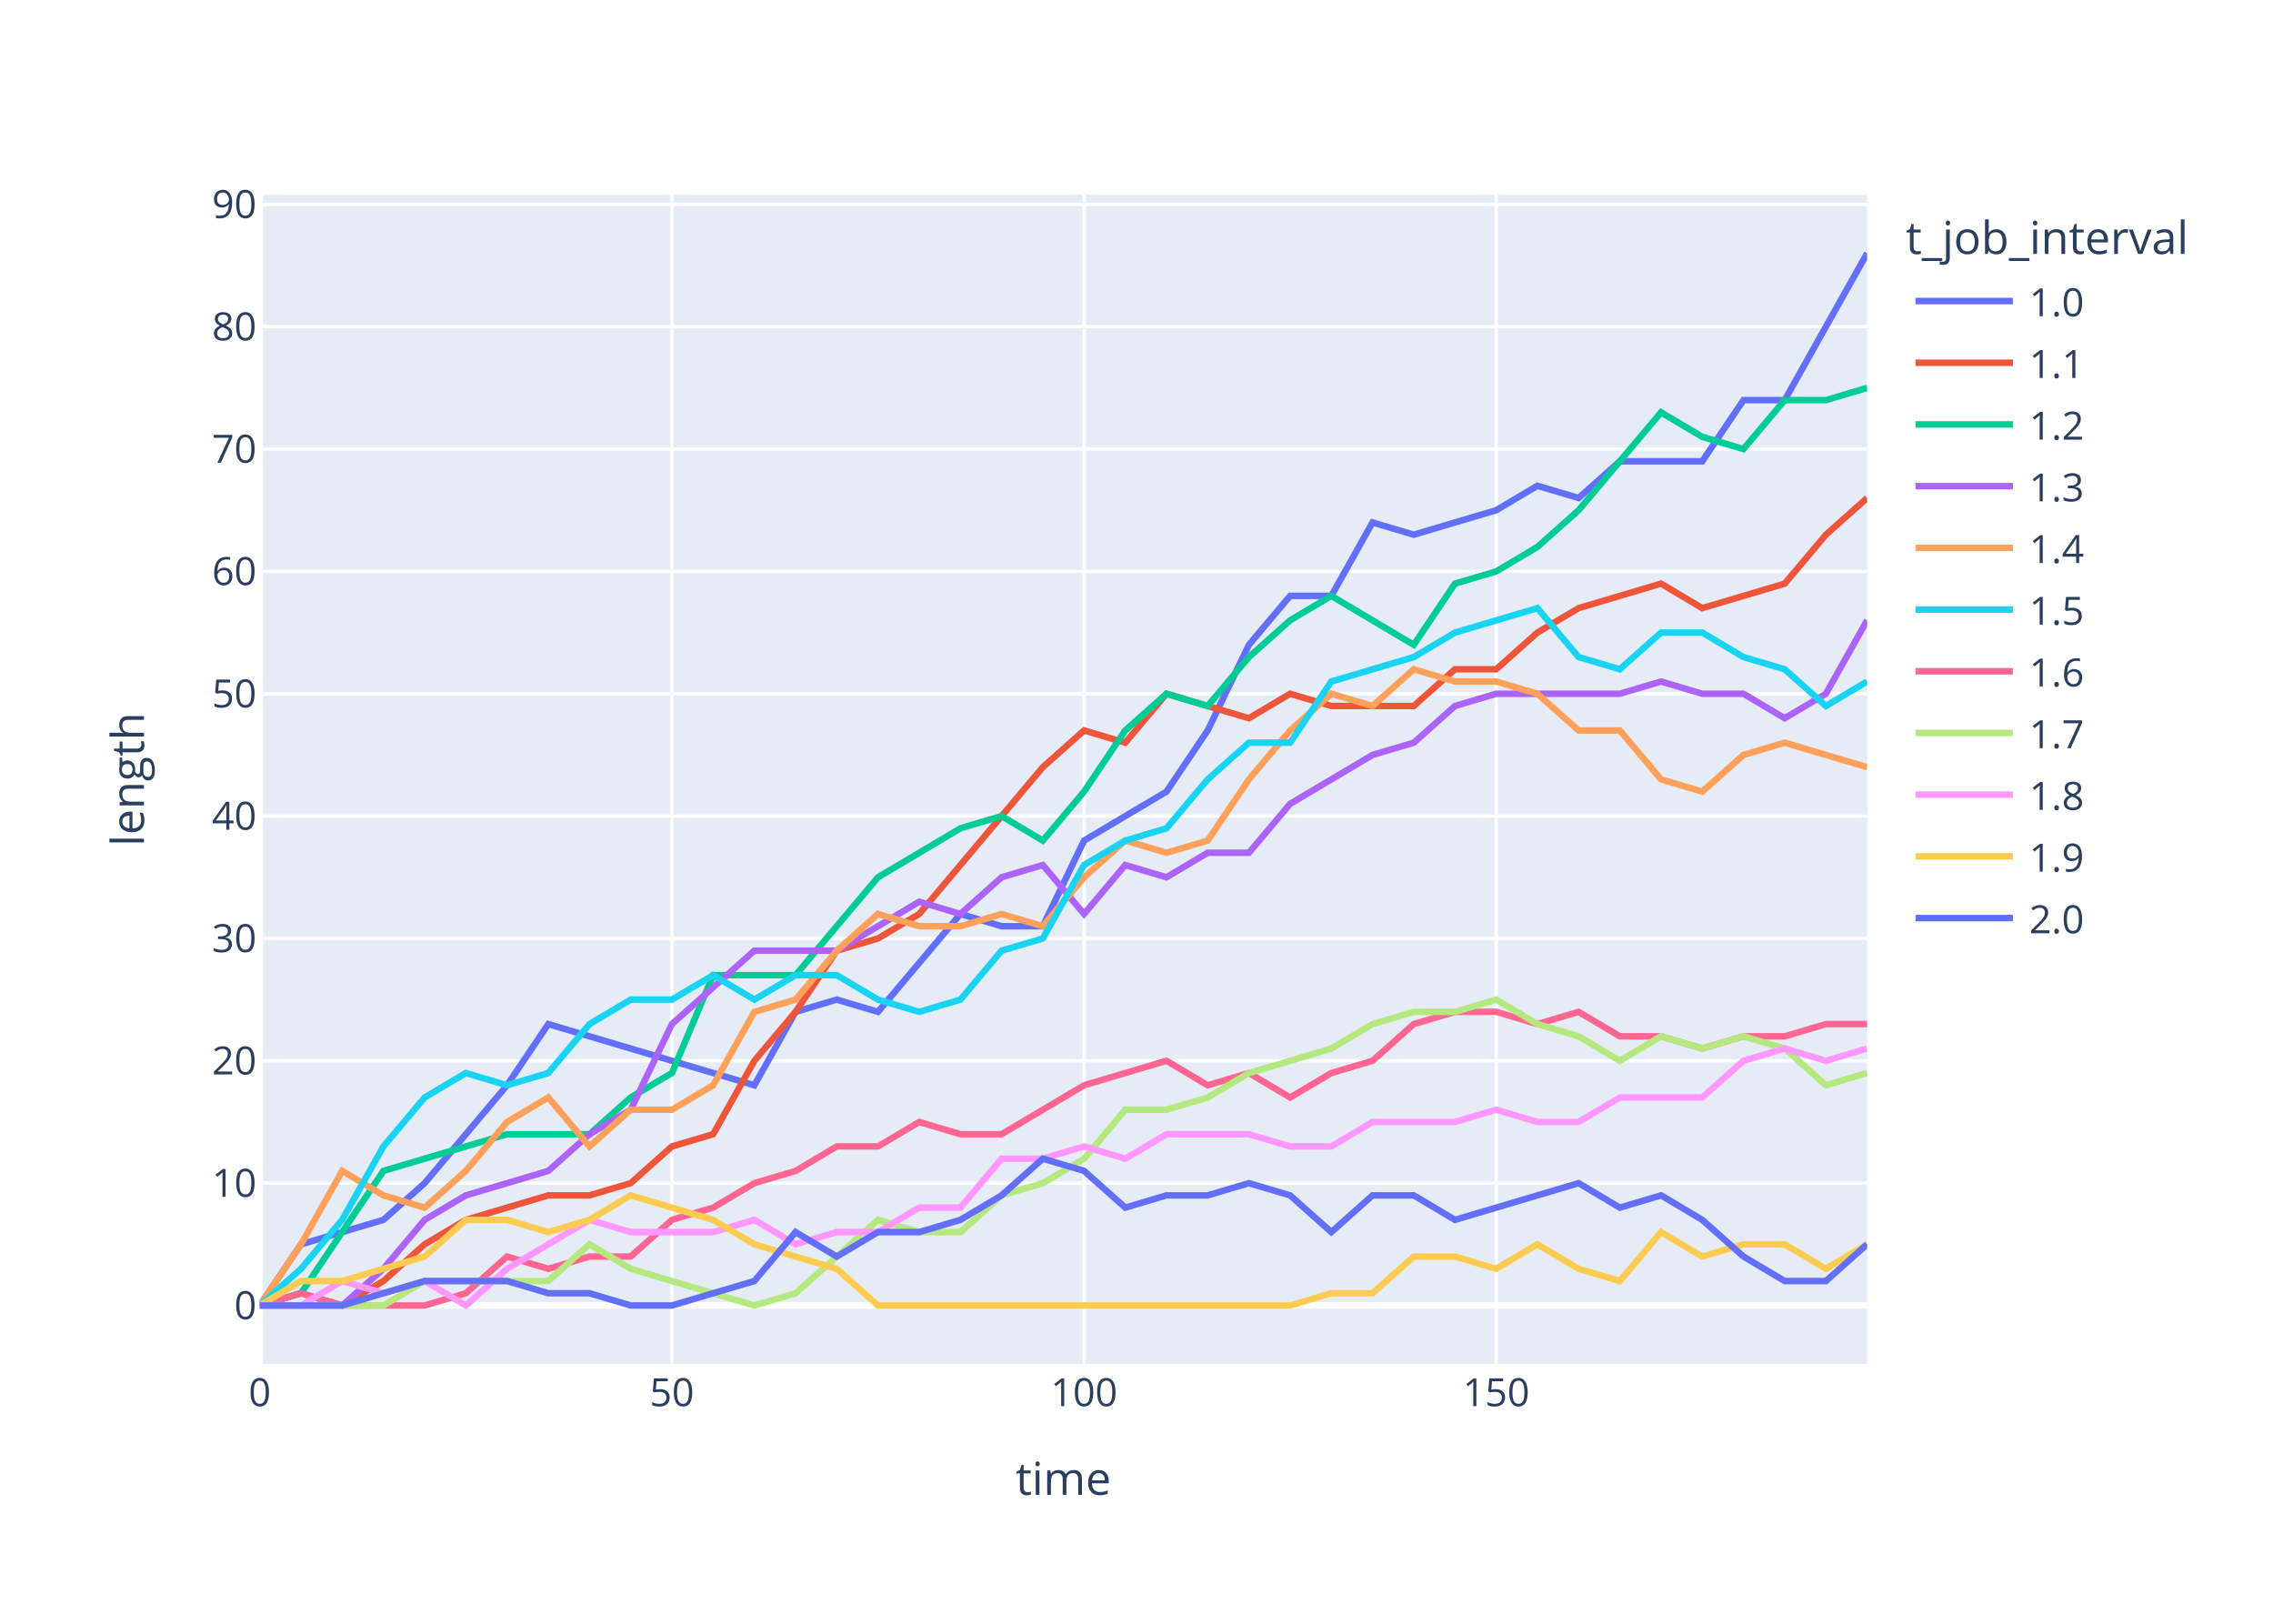
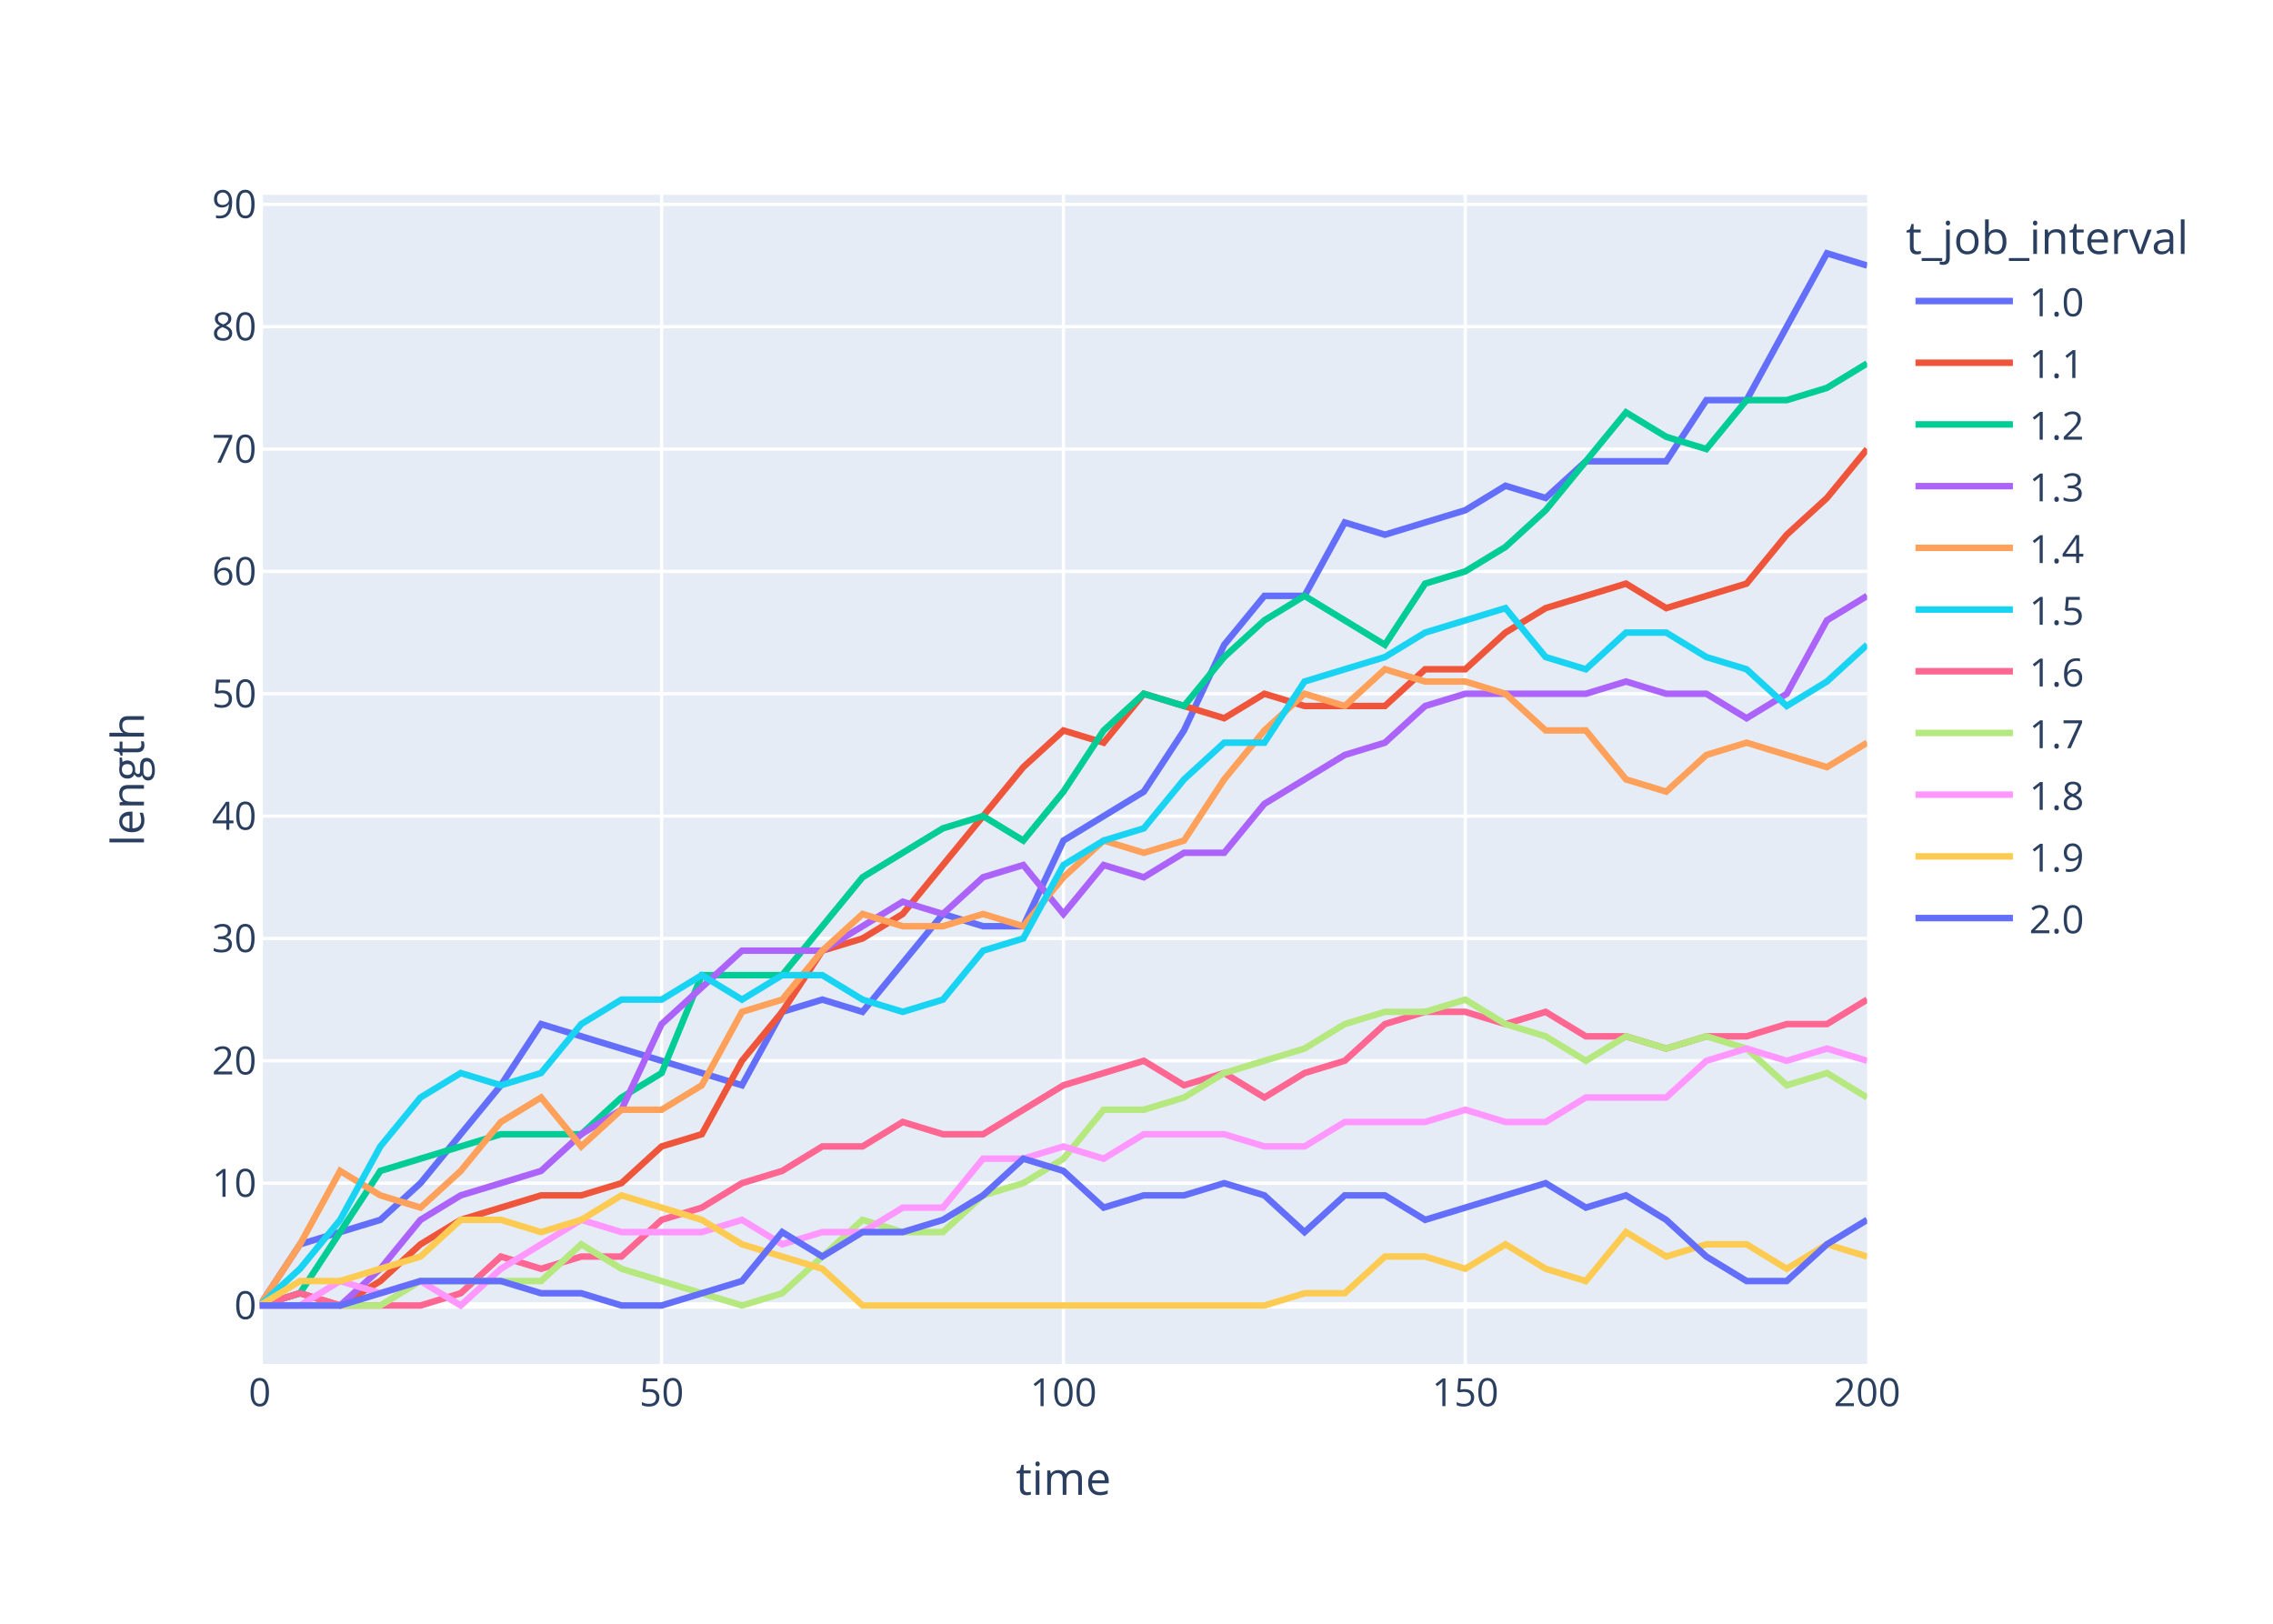
<svg xmlns="http://www.w3.org/2000/svg" class="main-svg" width="700" height="500" style="" viewBox="0 0 700 500">
  <rect x="0" y="0" width="700" height="500" style="fill: rgb(255, 255, 255); fill-opacity: 1;" />
-   <defs id="defs-dd589d">
+   <defs id="defs-349d74">
    <g class="clips">
-       <clipPath id="clipdd589dxyplot" class="plotclip">
+       <clipPath id="clip349d74xyplot" class="plotclip">
        <rect width="495" height="360" />
      </clipPath>
-       <clipPath class="axesclip" id="clipdd589dx">
+       <clipPath class="axesclip" id="clip349d74x">
        <rect x="80" y="0" width="495" height="500" />
      </clipPath>
-       <clipPath class="axesclip" id="clipdd589dy">
+       <clipPath class="axesclip" id="clip349d74y">
        <rect x="0" y="60" width="700" height="360" />
      </clipPath>
-       <clipPath class="axesclip" id="clipdd589dxy">
+       <clipPath class="axesclip" id="clip349d74xy">
        <rect x="80" y="60" width="495" height="360" />
      </clipPath>
    </g>
    <g class="gradients" />
    <g class="patterns" />
  </defs>
  <g class="bglayer">
    <rect class="bg" x="80" y="60" width="495" height="360" style="fill: rgb(229, 236, 246); fill-opacity: 1; stroke-width: 0;" />
  </g>
  <g class="layer-below">
    <g class="imagelayer" />
    <g class="shapelayer" />
  </g>
  <g class="cartesianlayer">
    <g class="subplot xy">
      <g class="layer-subplot">
        <g class="shapelayer" />
        <g class="imagelayer" />
      </g>
      <g class="minor-gridlayer">
        <g class="x" />
        <g class="y" />
      </g>
      <g class="gridlayer">
        <g class="x">
-           <path class="xgrid crisp" transform="translate(206.92,0)" d="M0,60v360" style="stroke: rgb(255, 255, 255); stroke-opacity: 1; stroke-width: 1px;" />
-           <path class="xgrid crisp" transform="translate(333.85,0)" d="M0,60v360" style="stroke: rgb(255, 255, 255); stroke-opacity: 1; stroke-width: 1px;" />
-           <path class="xgrid crisp" transform="translate(460.77,0)" d="M0,60v360" style="stroke: rgb(255, 255, 255); stroke-opacity: 1; stroke-width: 1px;" />
+           <path class="xgrid crisp" transform="translate(203.75,0)" d="M0,60v360" style="stroke: rgb(255, 255, 255); stroke-opacity: 1; stroke-width: 1px;" />
+           <path class="xgrid crisp" transform="translate(327.5,0)" d="M0,60v360" style="stroke: rgb(255, 255, 255); stroke-opacity: 1; stroke-width: 1px;" />
+           <path class="xgrid crisp" transform="translate(451.25,0)" d="M0,60v360" style="stroke: rgb(255, 255, 255); stroke-opacity: 1; stroke-width: 1px;" />
        </g>
        <g class="y">
          <path class="ygrid crisp" transform="translate(0,364.33)" d="M80,0h495" style="stroke: rgb(255, 255, 255); stroke-opacity: 1; stroke-width: 1px;" />
          <path class="ygrid crisp" transform="translate(0,326.65)" d="M80,0h495" style="stroke: rgb(255, 255, 255); stroke-opacity: 1; stroke-width: 1px;" />
          <path class="ygrid crisp" transform="translate(0,288.98)" d="M80,0h495" style="stroke: rgb(255, 255, 255); stroke-opacity: 1; stroke-width: 1px;" />
          <path class="ygrid crisp" transform="translate(0,251.3)" d="M80,0h495" style="stroke: rgb(255, 255, 255); stroke-opacity: 1; stroke-width: 1px;" />
          <path class="ygrid crisp" transform="translate(0,213.63)" d="M80,0h495" style="stroke: rgb(255, 255, 255); stroke-opacity: 1; stroke-width: 1px;" />
          <path class="ygrid crisp" transform="translate(0,175.95)" d="M80,0h495" style="stroke: rgb(255, 255, 255); stroke-opacity: 1; stroke-width: 1px;" />
          <path class="ygrid crisp" transform="translate(0,138.28)" d="M80,0h495" style="stroke: rgb(255, 255, 255); stroke-opacity: 1; stroke-width: 1px;" />
          <path class="ygrid crisp" transform="translate(0,100.6)" d="M80,0h495" style="stroke: rgb(255, 255, 255); stroke-opacity: 1; stroke-width: 1px;" />
          <path class="ygrid crisp" transform="translate(0,62.93)" d="M80,0h495" style="stroke: rgb(255, 255, 255); stroke-opacity: 1; stroke-width: 1px;" />
        </g>
      </g>
      <g class="zerolinelayer">
        <path class="xzl zl crisp" transform="translate(80,0)" d="M0,60v360" style="stroke: rgb(255, 255, 255); stroke-opacity: 1; stroke-width: 2px;" />
        <path class="yzl zl crisp" transform="translate(0,402)" d="M80,0h495" style="stroke: rgb(255, 255, 255); stroke-opacity: 1; stroke-width: 2px;" />
      </g>
      <g class="layer-between">
        <g class="shapelayer" />
        <g class="imagelayer" />
      </g>
      <path class="xlines-below" />
      <path class="ylines-below" />
      <g class="overlines-below" />
      <g class="xaxislayer-below" />
      <g class="yaxislayer-below" />
      <g class="overaxes-below" />
      <g class="overplot">
-         <g class="xy" transform="translate(80,60)" clip-path="url(#clipdd589dxyplot)">
+         <g class="xy" transform="translate(80,60)" clip-path="url(#clip349d74xyplot)">
          <g class="scatterlayer mlayer">
-             <g class="trace scatter tracefd3d05" style="stroke-miterlimit: 2; opacity: 1;">
-               <g class="fills" />
-               <g class="errorbars" />
-               <g class="lines">
-                 <path class="js-line" d="M0,342L12.69,323.16L25.38,319.4L38.08,315.63L50.77,304.33L76.15,274.19L88.85,255.35L152.31,274.19L165,251.58L177.69,247.81L190.38,251.58L215.77,221.44L228.46,225.21L241.15,225.21L253.85,198.84L279.23,183.77L291.92,164.93L304.62,138.56L317.31,123.49L330,123.49L342.69,100.88L355.38,104.65L368.08,100.88L380.77,97.12L393.46,89.58L406.15,93.35L418.85,82.05L444.23,82.05L456.92,63.21L469.62,63.21L482.31,40.6L495,18" style="vector-effect: none; fill: none; stroke: rgb(99, 110, 250); stroke-opacity: 1; stroke-width: 2px; opacity: 1;" />
-               </g>
-               <g class="points" />
-               <g class="text" />
-             </g>
-             <g class="trace scatter trace87a153" style="stroke-miterlimit: 2; opacity: 1;">
-               <g class="fills" />
-               <g class="errorbars" />
-               <g class="lines">
-                 <path class="js-line" d="M0,342L12.69,338.23L25.38,342L38.08,334.47L50.77,323.16L63.46,315.63L76.15,311.86L88.85,308.09L101.54,308.09L114.23,304.33L126.92,293.02L139.62,289.26L152.31,266.65L165,251.58L177.69,232.74L190.38,228.98L203.08,221.44L241.15,176.23L253.85,164.93L266.54,168.7L279.23,153.63L304.62,161.16L317.31,153.63L330,157.4L342.69,157.4L355.38,157.4L368.08,146.09L380.77,146.09L393.46,134.79L406.15,127.26L418.85,123.49L431.54,119.72L444.23,127.26L469.62,119.72L482.31,104.65L495,93.35" style="vector-effect: none; fill: none; stroke: rgb(239, 85, 59); stroke-opacity: 1; stroke-width: 2px; opacity: 1;" />
-               </g>
-               <g class="points" />
-               <g class="text" />
-             </g>
-             <g class="trace scatter trace571d6c" style="stroke-miterlimit: 2; opacity: 1;">
-               <g class="fills" />
-               <g class="errorbars" />
-               <g class="lines">
-                 <path class="js-line" d="M0,342L12.69,338.23L25.38,319.4L38.08,300.56L50.77,296.79L76.15,289.26L88.85,289.26L101.54,289.26L114.23,277.95L126.92,270.42L139.62,240.28L165,240.28L177.69,225.21L190.38,210.14L203.08,202.6L215.77,195.07L228.46,191.3L241.15,198.84L253.85,183.77L266.54,164.93L279.23,153.63L291.92,157.4L304.62,142.33L317.31,131.02L330,123.49L355.38,138.56L368.08,119.72L380.77,115.95L393.46,108.42L406.15,97.12L418.85,82.05L431.54,66.98L444.23,74.51L456.92,78.28L469.62,63.21L482.31,63.21L495,59.44" style="vector-effect: none; fill: none; stroke: rgb(0, 204, 150); stroke-opacity: 1; stroke-width: 2px; opacity: 1;" />
-               </g>
-               <g class="points" />
-               <g class="text" />
-             </g>
-             <g class="trace scatter trace5e6391" style="stroke-miterlimit: 2; opacity: 1;">
-               <g class="fills" />
-               <g class="errorbars" />
-               <g class="lines">
-                 <path class="js-line" d="M0,342L25.38,342L38.08,330.7L50.77,315.63L63.46,308.09L88.85,300.56L101.54,289.26L114.23,281.72L126.92,255.35L152.31,232.74L165,232.74L177.69,232.74L190.38,225.21L203.08,217.67L215.77,221.44L228.46,210.14L241.15,206.37L253.85,221.44L266.54,206.37L279.23,210.14L291.92,202.6L304.62,202.6L317.31,187.53L342.69,172.47L355.38,168.7L368.08,157.4L380.77,153.63L418.85,153.63L431.54,149.86L444.23,153.63L456.92,153.63L469.62,161.16L482.31,153.63L495,131.02" style="vector-effect: none; fill: none; stroke: rgb(171, 99, 250); stroke-opacity: 1; stroke-width: 2px; opacity: 1;" />
-               </g>
-               <g class="points" />
-               <g class="text" />
-             </g>
-             <g class="trace scatter trace33246c" style="stroke-miterlimit: 2; opacity: 1;">
-               <g class="fills" />
-               <g class="errorbars" />
-               <g class="lines">
-                 <path class="js-line" d="M0,342L12.69,323.16L25.38,300.56L38.08,308.09L50.77,311.86L63.46,300.56L76.15,285.49L88.85,277.95L101.54,293.02L114.23,281.72L126.92,281.72L139.62,274.19L152.31,251.58L165,247.81L177.69,232.74L190.38,221.44L203.08,225.21L215.77,225.21L228.46,221.44L241.15,225.21L253.85,210.14L266.54,198.84L279.23,202.6L291.92,198.84L304.62,180L317.31,164.93L330,153.63L342.69,157.4L355.38,146.09L368.08,149.86L380.77,149.86L393.46,153.63L406.15,164.93L418.85,164.93L431.54,180L444.23,183.77L456.92,172.47L469.62,168.7L482.31,172.47L495,176.23" style="vector-effect: none; fill: none; stroke: rgb(255, 161, 90); stroke-opacity: 1; stroke-width: 2px; opacity: 1;" />
-               </g>
-               <g class="points" />
-               <g class="text" />
-             </g>
-             <g class="trace scatter trace451ac7" style="stroke-miterlimit: 2; opacity: 1;">
-               <g class="fills" />
-               <g class="errorbars" />
-               <g class="lines">
-                 <path class="js-line" d="M0,342L12.69,330.7L25.38,315.63L38.08,293.02L50.77,277.95L63.46,270.42L76.15,274.19L88.85,270.42L101.54,255.35L114.23,247.81L126.92,247.81L139.62,240.28L152.31,247.81L165,240.28L177.69,240.28L190.38,247.81L203.08,251.58L215.77,247.81L228.46,232.74L241.15,228.98L253.85,206.37L266.54,198.84L279.23,195.07L291.92,180L304.62,168.7L317.31,168.7L330,149.86L355.38,142.33L368.08,134.79L393.46,127.26L406.15,142.33L418.85,146.09L431.54,134.79L444.23,134.79L456.92,142.33L469.62,146.09L482.31,157.4L495,149.86" style="vector-effect: none; fill: none; stroke: rgb(25, 211, 243); stroke-opacity: 1; stroke-width: 2px; opacity: 1;" />
-               </g>
-               <g class="points" />
-               <g class="text" />
-             </g>
-             <g class="trace scatter trace83608b" style="stroke-miterlimit: 2; opacity: 1;">
-               <g class="fills" />
-               <g class="errorbars" />
-               <g class="lines">
-                 <path class="js-line" d="M0,342L12.69,338.23L25.38,342L50.77,342L63.46,338.23L76.15,326.93L88.85,330.7L101.54,326.93L114.23,326.93L126.92,315.63L139.62,311.86L152.31,304.33L165,300.56L177.69,293.02L190.38,293.02L203.08,285.49L215.77,289.26L228.46,289.26L241.15,281.72L253.85,274.19L266.54,270.42L279.23,266.65L291.92,274.19L304.62,270.42L317.31,277.95L330,270.42L342.69,266.65L355.38,255.35L368.08,251.58L380.77,251.58L393.46,255.35L406.15,251.58L418.85,259.12L431.54,259.12L444.23,262.88L456.92,259.12L469.62,259.12L482.31,255.35L495,255.35" style="vector-effect: none; fill: none; stroke: rgb(255, 102, 146); stroke-opacity: 1; stroke-width: 2px; opacity: 1;" />
-               </g>
-               <g class="points" />
-               <g class="text" />
-             </g>
-             <g class="trace scatter tracea52b8c" style="stroke-miterlimit: 2; opacity: 1;">
-               <g class="fills" />
-               <g class="errorbars" />
-               <g class="lines">
-                 <path class="js-line" d="M0,342L38.08,342L50.77,334.47L88.85,334.47L101.54,323.16L114.23,330.7L126.92,334.47L152.31,342L165,338.23L190.38,315.63L203.08,319.4L215.77,319.4L228.46,308.09L241.15,304.33L253.85,296.79L266.54,281.72L279.23,281.72L291.92,277.95L304.62,270.42L330,262.88L342.69,255.35L355.38,251.58L368.08,251.58L380.77,247.81L393.46,255.35L406.15,259.12L418.85,266.65L431.54,259.12L444.23,262.88L456.92,259.12L469.62,262.88L482.31,274.19L495,270.42" style="vector-effect: none; fill: none; stroke: rgb(182, 232, 128); stroke-opacity: 1; stroke-width: 2px; opacity: 1;" />
-               </g>
-               <g class="points" />
-               <g class="text" />
-             </g>
-             <g class="trace scatter trace6f8b2d" style="stroke-miterlimit: 2; opacity: 1;">
-               <g class="fills" />
-               <g class="errorbars" />
-               <g class="lines">
-                 <path class="js-line" d="M0,342L12.69,342L25.38,334.47L38.08,338.23L50.77,334.47L63.46,342L76.15,330.7L101.54,315.63L114.23,319.4L139.62,319.4L152.31,315.63L165,323.16L177.69,319.4L190.38,319.4L203.08,311.86L215.77,311.86L228.46,296.79L241.15,296.79L253.85,293.02L266.54,296.79L279.23,289.26L304.62,289.26L317.31,293.02L330,293.02L342.69,285.49L368.08,285.49L380.77,281.72L393.46,285.49L406.15,285.49L418.85,277.95L431.54,277.95L444.23,277.95L456.92,266.65L469.62,262.88L482.31,266.65L495,262.88" style="vector-effect: none; fill: none; stroke: rgb(255, 151, 255); stroke-opacity: 1; stroke-width: 2px; opacity: 1;" />
-               </g>
-               <g class="points" />
-               <g class="text" />
-             </g>
-             <g class="trace scatter tracebe7e56" style="stroke-miterlimit: 2; opacity: 1;">
-               <g class="fills" />
-               <g class="errorbars" />
-               <g class="lines">
-                 <path class="js-line" d="M0,342L12.69,334.47L25.38,334.47L50.77,326.93L63.46,315.63L76.15,315.63L88.85,319.4L101.54,315.63L114.23,308.09L139.62,315.63L152.31,323.16L177.69,330.7L190.38,342L317.31,342L330,338.23L342.69,338.23L355.38,326.93L368.08,326.93L380.77,330.7L393.46,323.16L406.15,330.7L418.85,334.47L431.54,319.4L444.23,326.93L456.92,323.16L469.62,323.16L482.31,330.7L495,323.16" style="vector-effect: none; fill: none; stroke: rgb(254, 203, 82); stroke-opacity: 1; stroke-width: 2px; opacity: 1;" />
-               </g>
-               <g class="points" />
-               <g class="text" />
-             </g>
-             <g class="trace scatter trace6c7048" style="stroke-miterlimit: 2; opacity: 1;">
-               <g class="fills" />
-               <g class="errorbars" />
-               <g class="lines">
-                 <path class="js-line" d="M0,342L25.38,342L38.08,338.23L50.77,334.47L63.46,334.47L76.15,334.47L88.85,338.23L101.54,338.23L114.23,342L126.92,342L139.62,338.23L152.31,334.47L165,319.4L177.69,326.93L190.38,319.4L203.08,319.4L215.77,315.63L228.46,308.09L241.15,296.79L253.85,300.56L266.54,311.86L279.23,308.09L291.92,308.09L304.62,304.33L317.31,308.09L330,319.4L342.69,308.09L355.38,308.09L368.08,315.63L406.15,304.33L418.85,311.86L431.54,308.09L444.23,315.63L456.92,326.93L469.62,334.47L482.31,334.47L495,323.16" style="vector-effect: none; fill: none; stroke: rgb(99, 110, 250); stroke-opacity: 1; stroke-width: 2px; opacity: 1;" />
+             <g class="trace scatter trace9bdd4f" style="stroke-miterlimit: 2; opacity: 1;">
+               <g class="fills" />
+               <g class="errorbars" />
+               <g class="lines">
+                 <path class="js-line" d="M0,342L12.38,323.16L24.75,319.4L37.13,315.63L49.5,304.33L74.25,274.19L86.63,255.35L148.5,274.19L160.88,251.58L173.25,247.81L185.63,251.58L210.38,221.44L222.75,225.21L235.13,225.21L247.5,198.84L272.25,183.77L284.63,164.93L297,138.56L309.38,123.49L321.75,123.49L334.13,100.88L346.5,104.65L358.88,100.88L371.25,97.12L383.63,89.58L396,93.35L408.38,82.05L433.13,82.05L445.5,63.21L457.88,63.21L470.25,40.6L482.63,18L495,21.77" style="vector-effect: none; fill: none; stroke: rgb(99, 110, 250); stroke-opacity: 1; stroke-width: 2px; opacity: 1;" />
+               </g>
+               <g class="points" />
+               <g class="text" />
+             </g>
+             <g class="trace scatter trace83ae95" style="stroke-miterlimit: 2; opacity: 1;">
+               <g class="fills" />
+               <g class="errorbars" />
+               <g class="lines">
+                 <path class="js-line" d="M0,342L12.38,338.23L24.75,342L37.13,334.47L49.5,323.16L61.88,315.63L74.25,311.86L86.63,308.09L99,308.09L111.38,304.33L123.75,293.02L136.13,289.26L148.5,266.65L160.88,251.58L173.25,232.74L185.63,228.98L198,221.44L235.13,176.23L247.5,164.93L259.88,168.7L272.25,153.63L297,161.16L309.38,153.63L321.75,157.4L334.13,157.4L346.5,157.4L358.88,146.09L371.25,146.09L383.63,134.79L396,127.26L408.38,123.49L420.75,119.72L433.13,127.26L457.88,119.72L470.25,104.65L482.63,93.35L495,78.28" style="vector-effect: none; fill: none; stroke: rgb(239, 85, 59); stroke-opacity: 1; stroke-width: 2px; opacity: 1;" />
+               </g>
+               <g class="points" />
+               <g class="text" />
+             </g>
+             <g class="trace scatter trace5b0052" style="stroke-miterlimit: 2; opacity: 1;">
+               <g class="fills" />
+               <g class="errorbars" />
+               <g class="lines">
+                 <path class="js-line" d="M0,342L12.38,338.23L24.75,319.4L37.13,300.56L49.5,296.79L74.25,289.26L86.63,289.26L99,289.26L111.38,277.95L123.75,270.42L136.13,240.28L160.88,240.28L173.25,225.21L185.63,210.14L198,202.6L210.38,195.07L222.75,191.3L235.13,198.84L247.5,183.77L259.88,164.93L272.25,153.63L284.63,157.4L297,142.33L309.38,131.02L321.75,123.49L346.5,138.56L358.88,119.72L371.25,115.95L383.63,108.42L396,97.12L408.38,82.05L420.75,66.98L433.13,74.51L445.5,78.28L457.88,63.21L470.25,63.21L482.63,59.44L495,51.91" style="vector-effect: none; fill: none; stroke: rgb(0, 204, 150); stroke-opacity: 1; stroke-width: 2px; opacity: 1;" />
+               </g>
+               <g class="points" />
+               <g class="text" />
+             </g>
+             <g class="trace scatter trace00ab51" style="stroke-miterlimit: 2; opacity: 1;">
+               <g class="fills" />
+               <g class="errorbars" />
+               <g class="lines">
+                 <path class="js-line" d="M0,342L24.75,342L37.13,330.7L49.5,315.63L61.88,308.09L86.63,300.56L99,289.26L111.38,281.72L123.75,255.35L148.5,232.74L160.88,232.74L173.25,232.74L185.63,225.21L198,217.67L210.38,221.44L222.75,210.14L235.13,206.37L247.5,221.44L259.88,206.37L272.25,210.14L284.63,202.6L297,202.6L309.38,187.53L334.13,172.47L346.5,168.7L358.88,157.4L371.25,153.63L408.38,153.63L420.75,149.86L433.13,153.63L445.5,153.63L457.88,161.16L470.25,153.63L482.63,131.02L495,123.49" style="vector-effect: none; fill: none; stroke: rgb(171, 99, 250); stroke-opacity: 1; stroke-width: 2px; opacity: 1;" />
+               </g>
+               <g class="points" />
+               <g class="text" />
+             </g>
+             <g class="trace scatter trace992e6e" style="stroke-miterlimit: 2; opacity: 1;">
+               <g class="fills" />
+               <g class="errorbars" />
+               <g class="lines">
+                 <path class="js-line" d="M0,342L12.38,323.16L24.75,300.56L37.13,308.09L49.5,311.86L61.88,300.56L74.25,285.49L86.63,277.95L99,293.02L111.38,281.72L123.75,281.72L136.13,274.19L148.5,251.58L160.88,247.81L173.25,232.74L185.63,221.44L198,225.21L210.38,225.21L222.75,221.44L235.13,225.21L247.5,210.14L259.88,198.84L272.25,202.6L284.63,198.84L297,180L309.38,164.93L321.75,153.63L334.13,157.4L346.5,146.09L358.88,149.86L371.25,149.86L383.63,153.63L396,164.93L408.38,164.93L420.75,180L433.13,183.77L445.5,172.47L457.88,168.7L470.25,172.47L482.63,176.23L495,168.7" style="vector-effect: none; fill: none; stroke: rgb(255, 161, 90); stroke-opacity: 1; stroke-width: 2px; opacity: 1;" />
+               </g>
+               <g class="points" />
+               <g class="text" />
+             </g>
+             <g class="trace scatter traceb2cb79" style="stroke-miterlimit: 2; opacity: 1;">
+               <g class="fills" />
+               <g class="errorbars" />
+               <g class="lines">
+                 <path class="js-line" d="M0,342L12.38,330.7L24.75,315.63L37.13,293.02L49.5,277.95L61.88,270.42L74.25,274.19L86.63,270.42L99,255.35L111.38,247.81L123.75,247.81L136.13,240.28L148.5,247.81L160.88,240.28L173.25,240.28L185.63,247.81L198,251.58L210.38,247.81L222.75,232.74L235.13,228.98L247.5,206.37L259.88,198.84L272.25,195.07L284.63,180L297,168.7L309.38,168.7L321.75,149.86L346.5,142.33L358.88,134.79L383.63,127.26L396,142.33L408.38,146.09L420.75,134.79L433.13,134.79L445.5,142.33L457.88,146.09L470.25,157.4L482.63,149.86L495,138.56" style="vector-effect: none; fill: none; stroke: rgb(25, 211, 243); stroke-opacity: 1; stroke-width: 2px; opacity: 1;" />
+               </g>
+               <g class="points" />
+               <g class="text" />
+             </g>
+             <g class="trace scatter tracea71c49" style="stroke-miterlimit: 2; opacity: 1;">
+               <g class="fills" />
+               <g class="errorbars" />
+               <g class="lines">
+                 <path class="js-line" d="M0,342L12.38,338.23L24.75,342L49.5,342L61.88,338.23L74.25,326.93L86.63,330.7L99,326.93L111.38,326.93L123.75,315.63L136.13,311.86L148.5,304.33L160.88,300.56L173.25,293.02L185.63,293.02L198,285.49L210.38,289.26L222.75,289.26L235.13,281.72L247.5,274.19L259.88,270.42L272.25,266.65L284.63,274.19L297,270.42L309.38,277.95L321.75,270.42L334.13,266.65L346.5,255.35L358.88,251.58L371.25,251.58L383.63,255.35L396,251.58L408.38,259.12L420.75,259.12L433.13,262.88L445.5,259.12L457.88,259.12L470.25,255.35L482.63,255.35L495,247.81" style="vector-effect: none; fill: none; stroke: rgb(255, 102, 146); stroke-opacity: 1; stroke-width: 2px; opacity: 1;" />
+               </g>
+               <g class="points" />
+               <g class="text" />
+             </g>
+             <g class="trace scatter tracec2beee" style="stroke-miterlimit: 2; opacity: 1;">
+               <g class="fills" />
+               <g class="errorbars" />
+               <g class="lines">
+                 <path class="js-line" d="M0,342L37.13,342L49.5,334.47L86.63,334.47L99,323.16L111.38,330.7L123.75,334.47L148.5,342L160.88,338.23L185.63,315.63L198,319.4L210.38,319.4L222.75,308.09L235.13,304.33L247.5,296.79L259.88,281.72L272.25,281.72L284.63,277.95L297,270.42L321.75,262.88L334.13,255.35L346.5,251.58L358.88,251.58L371.25,247.81L383.63,255.35L396,259.12L408.38,266.65L420.75,259.12L433.13,262.88L445.5,259.12L457.88,262.88L470.25,274.19L482.63,270.42L495,277.95" style="vector-effect: none; fill: none; stroke: rgb(182, 232, 128); stroke-opacity: 1; stroke-width: 2px; opacity: 1;" />
+               </g>
+               <g class="points" />
+               <g class="text" />
+             </g>
+             <g class="trace scatter trace621144" style="stroke-miterlimit: 2; opacity: 1;">
+               <g class="fills" />
+               <g class="errorbars" />
+               <g class="lines">
+                 <path class="js-line" d="M0,342L12.38,342L24.75,334.47L37.13,338.23L49.5,334.47L61.88,342L74.25,330.7L99,315.63L111.38,319.4L136.13,319.4L148.5,315.63L160.88,323.16L173.25,319.4L185.63,319.4L198,311.86L210.38,311.86L222.75,296.79L235.13,296.79L247.5,293.02L259.88,296.79L272.25,289.26L297,289.26L309.38,293.02L321.75,293.02L334.13,285.49L358.88,285.49L371.25,281.72L383.63,285.49L396,285.49L408.38,277.95L420.75,277.95L433.13,277.95L445.5,266.65L457.88,262.88L470.25,266.65L482.63,262.88L495,266.65" style="vector-effect: none; fill: none; stroke: rgb(255, 151, 255); stroke-opacity: 1; stroke-width: 2px; opacity: 1;" />
+               </g>
+               <g class="points" />
+               <g class="text" />
+             </g>
+             <g class="trace scatter trace0b55e7" style="stroke-miterlimit: 2; opacity: 1;">
+               <g class="fills" />
+               <g class="errorbars" />
+               <g class="lines">
+                 <path class="js-line" d="M0,342L12.38,334.47L24.75,334.47L49.5,326.93L61.88,315.63L74.25,315.63L86.63,319.4L99,315.63L111.38,308.09L136.13,315.63L148.5,323.16L173.25,330.7L185.63,342L309.38,342L321.75,338.23L334.13,338.23L346.5,326.93L358.88,326.93L371.25,330.7L383.63,323.16L396,330.7L408.38,334.47L420.75,319.4L433.13,326.93L445.5,323.16L457.88,323.16L470.25,330.7L482.63,323.16L495,326.93" style="vector-effect: none; fill: none; stroke: rgb(254, 203, 82); stroke-opacity: 1; stroke-width: 2px; opacity: 1;" />
+               </g>
+               <g class="points" />
+               <g class="text" />
+             </g>
+             <g class="trace scatter trace5018bb" style="stroke-miterlimit: 2; opacity: 1;">
+               <g class="fills" />
+               <g class="errorbars" />
+               <g class="lines">
+                 <path class="js-line" d="M0,342L24.75,342L37.13,338.23L49.5,334.47L61.88,334.47L74.25,334.47L86.63,338.23L99,338.23L111.38,342L123.75,342L136.13,338.23L148.5,334.47L160.88,319.4L173.25,326.93L185.63,319.4L198,319.4L210.38,315.63L222.75,308.09L235.13,296.79L247.5,300.56L259.88,311.86L272.25,308.09L284.63,308.09L297,304.33L309.38,308.09L321.75,319.4L334.13,308.09L346.5,308.09L358.88,315.63L396,304.33L408.38,311.86L420.75,308.09L433.13,315.63L445.5,326.93L457.88,334.47L470.25,334.47L482.63,323.16L495,315.63" style="vector-effect: none; fill: none; stroke: rgb(99, 110, 250); stroke-opacity: 1; stroke-width: 2px; opacity: 1;" />
              </g>
              <g class="points" />
              <g class="text" />
            </g>
          </g>
        </g>
      </g>
      <g class="zerolinelayer-above" />
      <path class="xlines-above crisp" d="M0,0" style="fill: none;" />
      <path class="ylines-above crisp" d="M0,0" style="fill: none;" />
      <g class="overlines-above" />
      <g class="xaxislayer-above">
        <g class="xtick">
          <text text-anchor="middle" x="0" y="433" transform="translate(80,0)" style="font-family: 'Open Sans', verdana, arial, sans-serif; font-size: 12px; fill: rgb(42, 63, 95); fill-opacity: 1; white-space: pre;">0</text>
        </g>
        <g class="xtick">
-           <text text-anchor="middle" x="0" y="433" style="font-family: 'Open Sans', verdana, arial, sans-serif; font-size: 12px; fill: rgb(42, 63, 95); fill-opacity: 1; white-space: pre;" transform="translate(206.92,0)">50</text>
+           <text text-anchor="middle" x="0" y="433" style="font-family: 'Open Sans', verdana, arial, sans-serif; font-size: 12px; fill: rgb(42, 63, 95); fill-opacity: 1; white-space: pre;" transform="translate(203.75,0)">50</text>
        </g>
        <g class="xtick">
-           <text text-anchor="middle" x="0" y="433" style="font-family: 'Open Sans', verdana, arial, sans-serif; font-size: 12px; fill: rgb(42, 63, 95); fill-opacity: 1; white-space: pre;" transform="translate(333.85,0)">100</text>
+           <text text-anchor="middle" x="0" y="433" style="font-family: 'Open Sans', verdana, arial, sans-serif; font-size: 12px; fill: rgb(42, 63, 95); fill-opacity: 1; white-space: pre;" transform="translate(327.5,0)">100</text>
        </g>
        <g class="xtick">
-           <text text-anchor="middle" x="0" y="433" style="font-family: 'Open Sans', verdana, arial, sans-serif; font-size: 12px; fill: rgb(42, 63, 95); fill-opacity: 1; white-space: pre;" transform="translate(460.77,0)">150</text>
+           <text text-anchor="middle" x="0" y="433" style="font-family: 'Open Sans', verdana, arial, sans-serif; font-size: 12px; fill: rgb(42, 63, 95); fill-opacity: 1; white-space: pre;" transform="translate(451.25,0)">150</text>
+         </g>
+         <g class="xtick">
+           <text text-anchor="middle" x="0" y="433" style="font-family: 'Open Sans', verdana, arial, sans-serif; font-size: 12px; fill: rgb(42, 63, 95); fill-opacity: 1; white-space: pre;" transform="translate(575,0)">200</text>
        </g>
      </g>
      <g class="yaxislayer-above">
        <g class="ytick">
          <text text-anchor="end" x="79" y="4.2" transform="translate(0,402)" style="font-family: 'Open Sans', verdana, arial, sans-serif; font-size: 12px; fill: rgb(42, 63, 95); fill-opacity: 1; white-space: pre;">0</text>
        </g>
        <g class="ytick">
          <text text-anchor="end" x="79" y="4.2" style="font-family: 'Open Sans', verdana, arial, sans-serif; font-size: 12px; fill: rgb(42, 63, 95); fill-opacity: 1; white-space: pre;" transform="translate(0,364.33)">10</text>
        </g>
        <g class="ytick">
          <text text-anchor="end" x="79" y="4.2" style="font-family: 'Open Sans', verdana, arial, sans-serif; font-size: 12px; fill: rgb(42, 63, 95); fill-opacity: 1; white-space: pre;" transform="translate(0,326.65)">20</text>
        </g>
        <g class="ytick">
          <text text-anchor="end" x="79" y="4.2" style="font-family: 'Open Sans', verdana, arial, sans-serif; font-size: 12px; fill: rgb(42, 63, 95); fill-opacity: 1; white-space: pre;" transform="translate(0,288.98)">30</text>
        </g>
        <g class="ytick">
          <text text-anchor="end" x="79" y="4.2" style="font-family: 'Open Sans', verdana, arial, sans-serif; font-size: 12px; fill: rgb(42, 63, 95); fill-opacity: 1; white-space: pre;" transform="translate(0,251.3)">40</text>
        </g>
        <g class="ytick">
          <text text-anchor="end" x="79" y="4.2" style="font-family: 'Open Sans', verdana, arial, sans-serif; font-size: 12px; fill: rgb(42, 63, 95); fill-opacity: 1; white-space: pre;" transform="translate(0,213.63)">50</text>
        </g>
        <g class="ytick">
          <text text-anchor="end" x="79" y="4.2" style="font-family: 'Open Sans', verdana, arial, sans-serif; font-size: 12px; fill: rgb(42, 63, 95); fill-opacity: 1; white-space: pre;" transform="translate(0,175.95)">60</text>
        </g>
        <g class="ytick">
          <text text-anchor="end" x="79" y="4.2" style="font-family: 'Open Sans', verdana, arial, sans-serif; font-size: 12px; fill: rgb(42, 63, 95); fill-opacity: 1; white-space: pre;" transform="translate(0,138.28)">70</text>
        </g>
        <g class="ytick">
          <text text-anchor="end" x="79" y="4.2" style="font-family: 'Open Sans', verdana, arial, sans-serif; font-size: 12px; fill: rgb(42, 63, 95); fill-opacity: 1; white-space: pre;" transform="translate(0,100.6)">80</text>
        </g>
        <g class="ytick">
          <text text-anchor="end" x="79" y="4.2" style="font-family: 'Open Sans', verdana, arial, sans-serif; font-size: 12px; fill: rgb(42, 63, 95); fill-opacity: 1; white-space: pre;" transform="translate(0,62.93)">90</text>
        </g>
      </g>
      <g class="overaxes-above" />
    </g>
  </g>
  <g class="polarlayer" />
  <g class="smithlayer" />
  <g class="ternarylayer" />
  <g class="geolayer" />
  <g class="funnelarealayer" />
  <g class="pielayer" />
  <g class="iciclelayer" />
  <g class="treemaplayer" />
  <g class="sunburstlayer" />
  <g class="glimages" />
-   <defs id="topdefs-dd589d">
+   <defs id="topdefs-349d74">
    <g class="clips" />
-     <clipPath id="legenddd589d">
+     <clipPath id="legend349d74">
      <rect width="103" height="238" x="0" y="0" />
    </clipPath>
  </defs>
  <g class="layer-above">
    <g class="imagelayer" />
    <g class="shapelayer" />
  </g>
  <g class="infolayer">
    <g class="legend" pointer-events="all" transform="translate(584.9,60)">
      <rect class="bg" shape-rendering="crispEdges" style="stroke: rgb(68, 68, 68); stroke-opacity: 1; fill: rgb(255, 255, 255); fill-opacity: 1; stroke-width: 0px;" width="103" height="238" x="0" y="0" />
-       <g class="scrollbox" transform="" clip-path="url(#legenddd589d)">
-         <text class="legendtitletext" text-anchor="start" x="2" y="18.2" style="font-family: 'Open Sans', verdana, arial, sans-serif; font-size: 14px; fill: rgb(42, 63, 95); fill-opacity: 1; white-space: pre;">t_job_interval</text>
+       <g class="scrollbox" transform="" clip-path="url(#legend349d74)">
+         <text class="legendtitletext" text-anchor="start" x="2" y="18.2" style="font-family: 'Open Sans', verdana, arial, sans-serif; font-size: 14px; fill: rgb(42, 63, 95); fill-opacity: 1; white-space: pre; opacity: 1;">t_job_interval</text>
        <g class="groups" transform="">
          <g class="traces" transform="translate(0,32.7)" style="opacity: 1;">
            <text class="legendtext" text-anchor="start" x="40" y="4.68" style="font-family: 'Open Sans', verdana, arial, sans-serif; font-size: 12px; fill: rgb(42, 63, 95); fill-opacity: 1; white-space: pre;">1.0</text>
            <g class="layers" style="opacity: 1;">
              <g class="legendfill" />
              <g class="legendlines">
                <path class="js-line" d="M5,0h30" style="fill: none; stroke: rgb(99, 110, 250); stroke-opacity: 1; stroke-width: 2px;" />
              </g>
              <g class="legendsymbols">
                <g class="legendpoints" />
              </g>
            </g>
            <rect class="legendtoggle" x="0" y="-9.5" width="59.625" height="19" style="fill: rgb(0, 0, 0); fill-opacity: 0;" />
          </g>
        </g>
        <g class="groups" transform="">
          <g class="traces" transform="translate(0,51.7)" style="opacity: 1;">
            <text class="legendtext" text-anchor="start" x="40" y="4.68" style="font-family: 'Open Sans', verdana, arial, sans-serif; font-size: 12px; fill: rgb(42, 63, 95); fill-opacity: 1; white-space: pre;">1.1</text>
            <g class="layers" style="opacity: 1;">
              <g class="legendfill" />
              <g class="legendlines">
                <path class="js-line" d="M5,0h30" style="fill: none; stroke: rgb(239, 85, 59); stroke-opacity: 1; stroke-width: 2px;" />
              </g>
              <g class="legendsymbols">
                <g class="legendpoints" />
              </g>
            </g>
            <rect class="legendtoggle" x="0" y="-9.5" width="59.625" height="19" style="fill: rgb(0, 0, 0); fill-opacity: 0;" />
          </g>
        </g>
        <g class="groups" transform="">
          <g class="traces" transform="translate(0,70.7)" style="opacity: 1;">
            <text class="legendtext" text-anchor="start" x="40" y="4.68" style="font-family: 'Open Sans', verdana, arial, sans-serif; font-size: 12px; fill: rgb(42, 63, 95); fill-opacity: 1; white-space: pre;">1.2</text>
            <g class="layers" style="opacity: 1;">
              <g class="legendfill" />
              <g class="legendlines">
                <path class="js-line" d="M5,0h30" style="fill: none; stroke: rgb(0, 204, 150); stroke-opacity: 1; stroke-width: 2px;" />
              </g>
              <g class="legendsymbols">
                <g class="legendpoints" />
              </g>
            </g>
            <rect class="legendtoggle" x="0" y="-9.5" width="59.625" height="19" style="fill: rgb(0, 0, 0); fill-opacity: 0;" />
          </g>
        </g>
        <g class="groups" transform="">
          <g class="traces" transform="translate(0,89.7)" style="opacity: 1;">
            <text class="legendtext" text-anchor="start" x="40" y="4.68" style="font-family: 'Open Sans', verdana, arial, sans-serif; font-size: 12px; fill: rgb(42, 63, 95); fill-opacity: 1; white-space: pre;">1.3</text>
            <g class="layers" style="opacity: 1;">
              <g class="legendfill" />
              <g class="legendlines">
                <path class="js-line" d="M5,0h30" style="fill: none; stroke: rgb(171, 99, 250); stroke-opacity: 1; stroke-width: 2px;" />
              </g>
              <g class="legendsymbols">
                <g class="legendpoints" />
              </g>
            </g>
            <rect class="legendtoggle" x="0" y="-9.5" width="59.625" height="19" style="fill: rgb(0, 0, 0); fill-opacity: 0;" />
          </g>
        </g>
        <g class="groups" transform="">
          <g class="traces" transform="translate(0,108.7)" style="opacity: 1;">
            <text class="legendtext" text-anchor="start" x="40" y="4.68" style="font-family: 'Open Sans', verdana, arial, sans-serif; font-size: 12px; fill: rgb(42, 63, 95); fill-opacity: 1; white-space: pre;">1.4</text>
            <g class="layers" style="opacity: 1;">
              <g class="legendfill" />
              <g class="legendlines">
                <path class="js-line" d="M5,0h30" style="fill: none; stroke: rgb(255, 161, 90); stroke-opacity: 1; stroke-width: 2px;" />
              </g>
              <g class="legendsymbols">
                <g class="legendpoints" />
              </g>
            </g>
            <rect class="legendtoggle" x="0" y="-9.5" width="59.625" height="19" style="fill: rgb(0, 0, 0); fill-opacity: 0;" />
          </g>
        </g>
        <g class="groups" transform="">
          <g class="traces" transform="translate(0,127.7)" style="opacity: 1;">
            <text class="legendtext" text-anchor="start" x="40" y="4.68" style="font-family: 'Open Sans', verdana, arial, sans-serif; font-size: 12px; fill: rgb(42, 63, 95); fill-opacity: 1; white-space: pre;">1.5</text>
            <g class="layers" style="opacity: 1;">
              <g class="legendfill" />
              <g class="legendlines">
                <path class="js-line" d="M5,0h30" style="fill: none; stroke: rgb(25, 211, 243); stroke-opacity: 1; stroke-width: 2px;" />
              </g>
              <g class="legendsymbols">
                <g class="legendpoints" />
              </g>
            </g>
            <rect class="legendtoggle" x="0" y="-9.5" width="59.625" height="19" style="fill: rgb(0, 0, 0); fill-opacity: 0;" />
          </g>
        </g>
        <g class="groups" transform="">
          <g class="traces" transform="translate(0,146.7)" style="opacity: 1;">
            <text class="legendtext" text-anchor="start" x="40" y="4.68" style="font-family: 'Open Sans', verdana, arial, sans-serif; font-size: 12px; fill: rgb(42, 63, 95); fill-opacity: 1; white-space: pre;">1.6</text>
            <g class="layers" style="opacity: 1;">
              <g class="legendfill" />
              <g class="legendlines">
                <path class="js-line" d="M5,0h30" style="fill: none; stroke: rgb(255, 102, 146); stroke-opacity: 1; stroke-width: 2px;" />
              </g>
              <g class="legendsymbols">
                <g class="legendpoints" />
              </g>
            </g>
            <rect class="legendtoggle" x="0" y="-9.5" width="59.625" height="19" style="fill: rgb(0, 0, 0); fill-opacity: 0;" />
          </g>
        </g>
        <g class="groups" transform="">
          <g class="traces" transform="translate(0,165.7)" style="opacity: 1;">
            <text class="legendtext" text-anchor="start" x="40" y="4.68" style="font-family: 'Open Sans', verdana, arial, sans-serif; font-size: 12px; fill: rgb(42, 63, 95); fill-opacity: 1; white-space: pre;">1.7</text>
            <g class="layers" style="opacity: 1;">
              <g class="legendfill" />
              <g class="legendlines">
                <path class="js-line" d="M5,0h30" style="fill: none; stroke: rgb(182, 232, 128); stroke-opacity: 1; stroke-width: 2px;" />
              </g>
              <g class="legendsymbols">
                <g class="legendpoints" />
              </g>
            </g>
            <rect class="legendtoggle" x="0" y="-9.5" width="59.625" height="19" style="fill: rgb(0, 0, 0); fill-opacity: 0;" />
          </g>
        </g>
        <g class="groups" transform="">
          <g class="traces" transform="translate(0,184.7)" style="opacity: 1;">
            <text class="legendtext" text-anchor="start" x="40" y="4.68" style="font-family: 'Open Sans', verdana, arial, sans-serif; font-size: 12px; fill: rgb(42, 63, 95); fill-opacity: 1; white-space: pre;">1.8</text>
            <g class="layers" style="opacity: 1;">
              <g class="legendfill" />
              <g class="legendlines">
                <path class="js-line" d="M5,0h30" style="fill: none; stroke: rgb(255, 151, 255); stroke-opacity: 1; stroke-width: 2px;" />
              </g>
              <g class="legendsymbols">
                <g class="legendpoints" />
              </g>
            </g>
            <rect class="legendtoggle" x="0" y="-9.5" width="59.625" height="19" style="fill: rgb(0, 0, 0); fill-opacity: 0;" />
          </g>
        </g>
        <g class="groups" transform="">
          <g class="traces" transform="translate(0,203.7)" style="opacity: 1;">
            <text class="legendtext" text-anchor="start" x="40" y="4.68" style="font-family: 'Open Sans', verdana, arial, sans-serif; font-size: 12px; fill: rgb(42, 63, 95); fill-opacity: 1; white-space: pre;">1.9</text>
            <g class="layers" style="opacity: 1;">
              <g class="legendfill" />
              <g class="legendlines">
                <path class="js-line" d="M5,0h30" style="fill: none; stroke: rgb(254, 203, 82); stroke-opacity: 1; stroke-width: 2px;" />
              </g>
              <g class="legendsymbols">
                <g class="legendpoints" />
              </g>
            </g>
            <rect class="legendtoggle" x="0" y="-9.5" width="59.625" height="19" style="fill: rgb(0, 0, 0); fill-opacity: 0;" />
          </g>
        </g>
        <g class="groups" transform="">
          <g class="traces" transform="translate(0,222.7)" style="opacity: 1;">
            <text class="legendtext" text-anchor="start" x="40" y="4.68" style="font-family: 'Open Sans', verdana, arial, sans-serif; font-size: 12px; fill: rgb(42, 63, 95); fill-opacity: 1; white-space: pre;">2.0</text>
            <g class="layers" style="opacity: 1;">
              <g class="legendfill" />
              <g class="legendlines">
                <path class="js-line" d="M5,0h30" style="fill: none; stroke: rgb(99, 110, 250); stroke-opacity: 1; stroke-width: 2px;" />
              </g>
              <g class="legendsymbols">
                <g class="legendpoints" />
              </g>
            </g>
            <rect class="legendtoggle" x="0" y="-9.5" width="59.625" height="19" style="fill: rgb(0, 0, 0); fill-opacity: 0;" />
          </g>
        </g>
      </g>
      <rect class="scrollbar" rx="20" ry="3" width="0" height="0" style="fill: rgb(128, 139, 164); fill-opacity: 1;" x="0" y="0" />
    </g>
    <g class="g-gtitle" />
    <g class="g-xtitle">
      <text class="xtitle" x="327.5" y="460.3" text-anchor="middle" style="opacity: 1; font-family: 'Open Sans', verdana, arial, sans-serif; font-size: 14px; fill: rgb(42, 63, 95); fill-opacity: 1; white-space: pre;">time</text>
    </g>
    <g class="g-ytitle">
      <text class="ytitle" transform="rotate(-90,44.33438,240)" x="44.334" y="240" text-anchor="middle" style="opacity: 1; font-family: 'Open Sans', verdana, arial, sans-serif; font-size: 14px; fill: rgb(42, 63, 95); fill-opacity: 1; white-space: pre;">length</text>
    </g>
  </g>
</svg>
